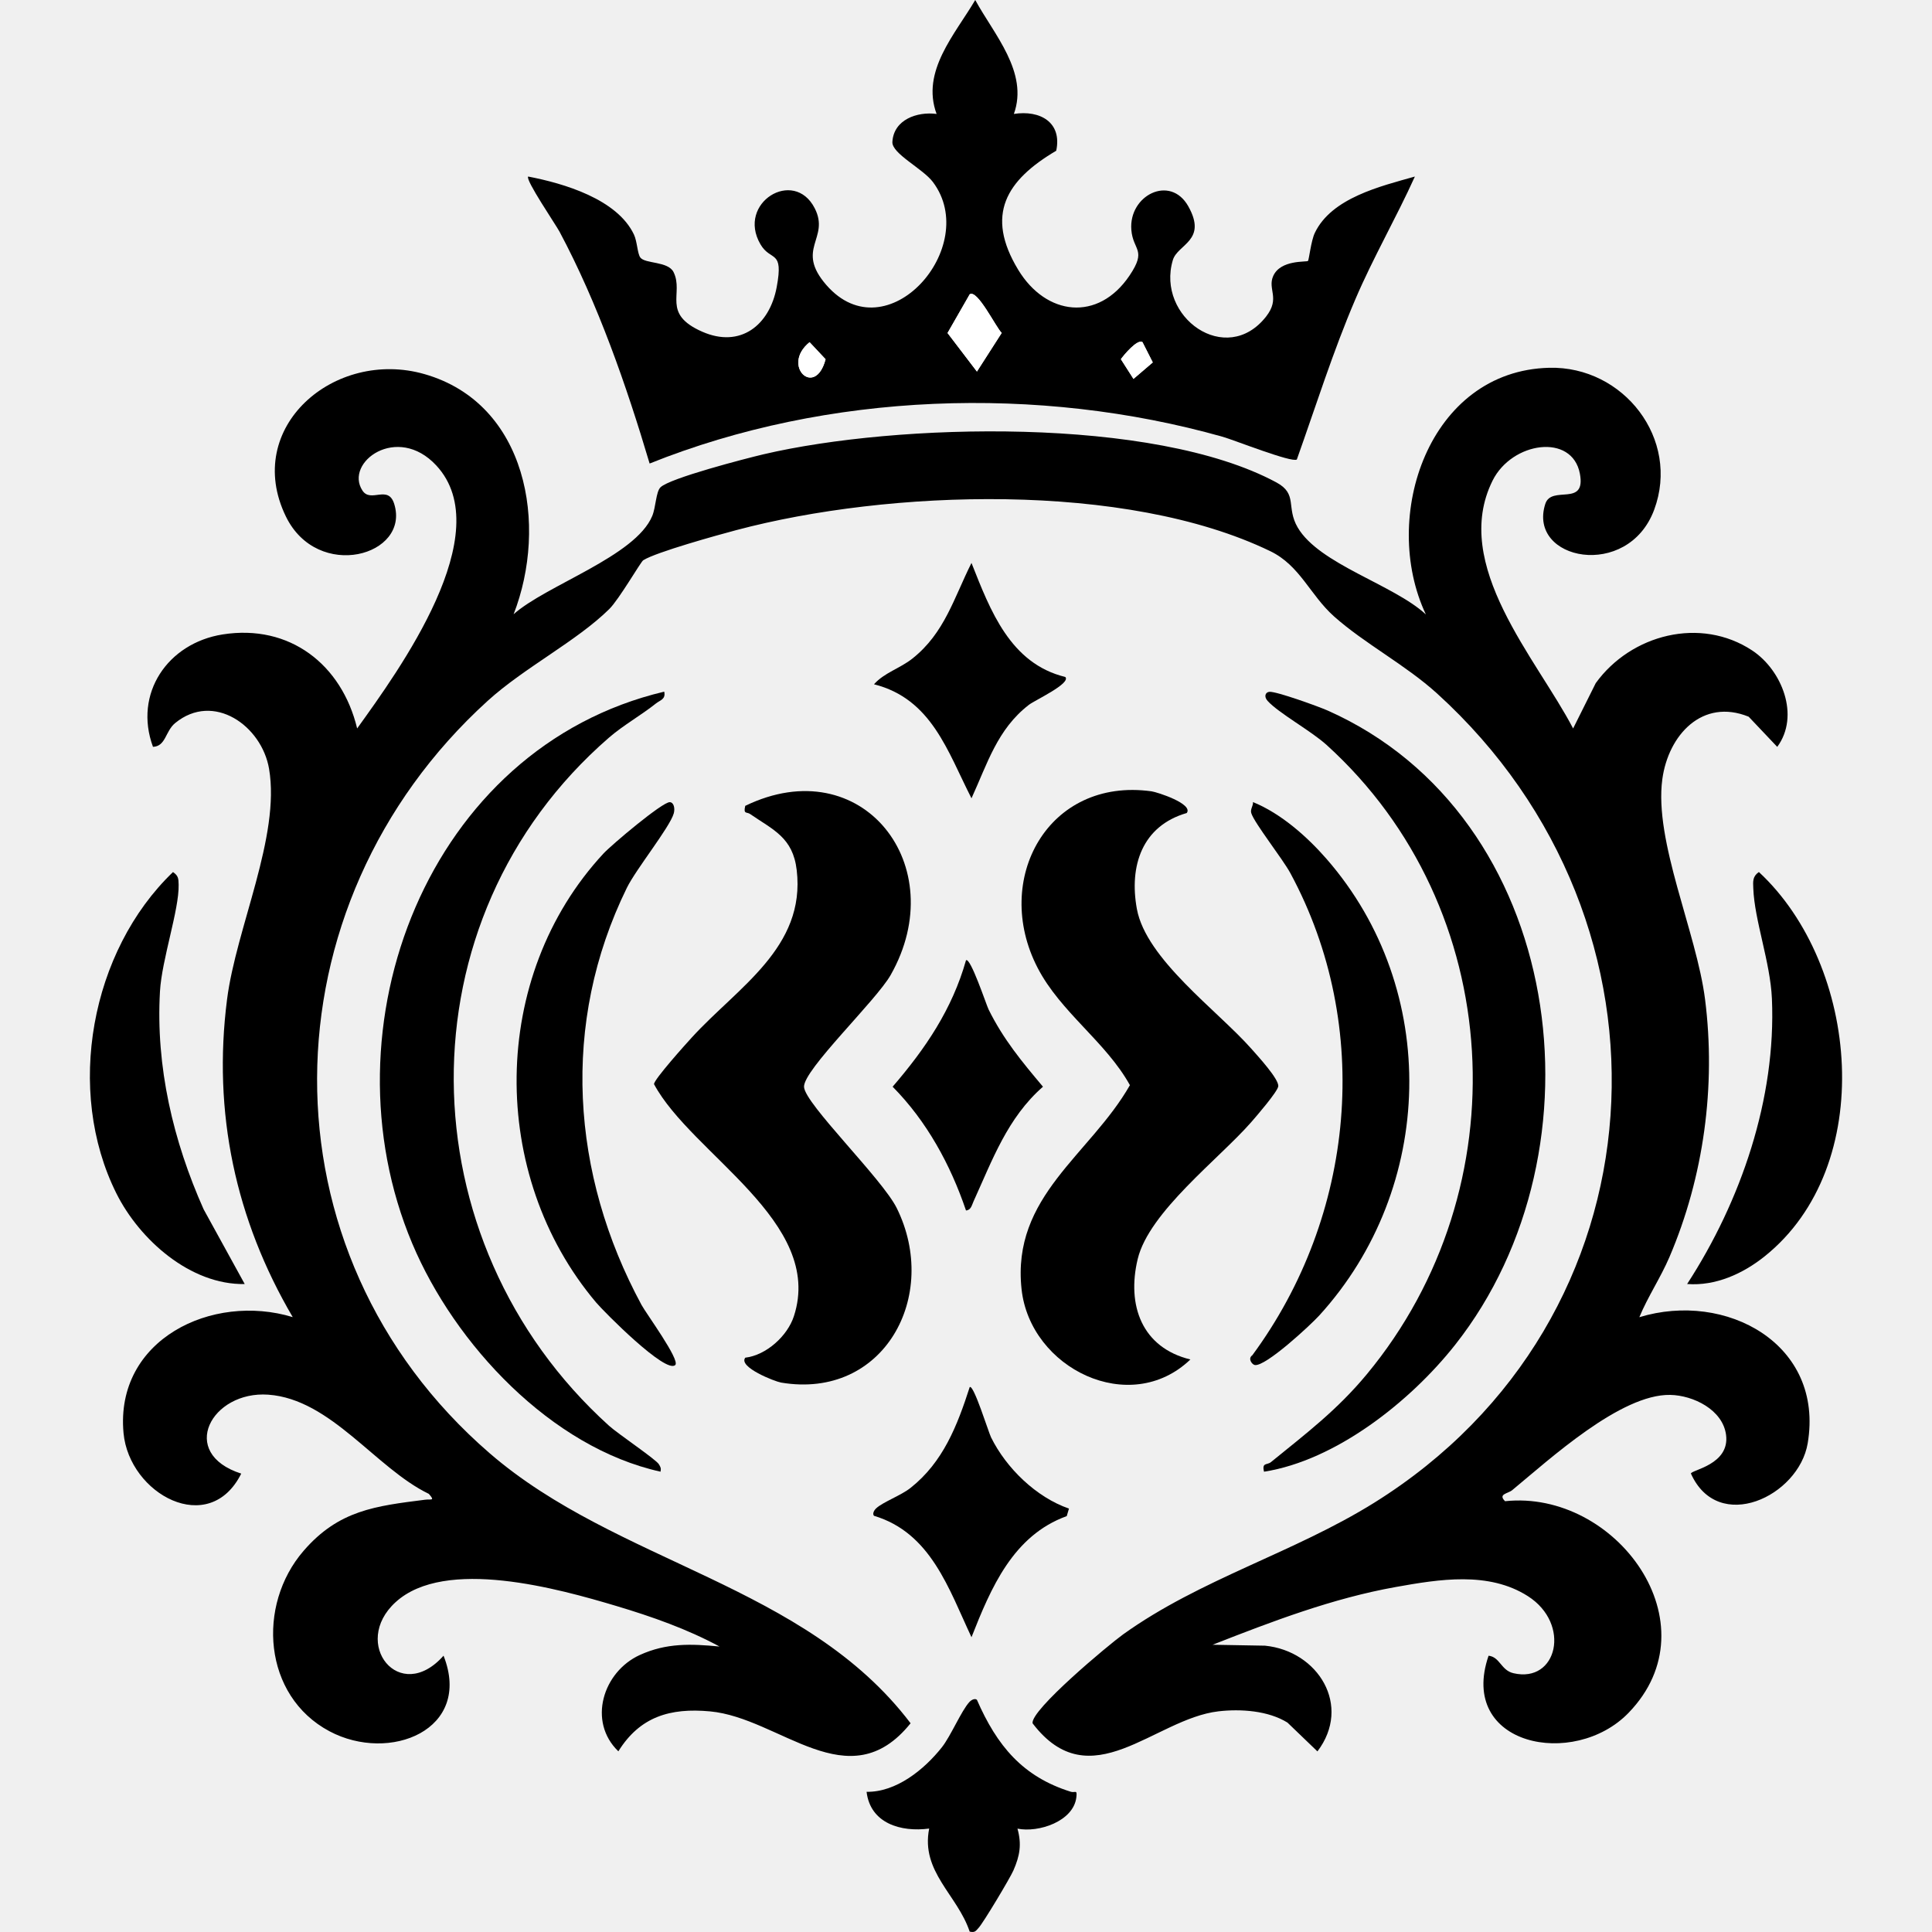
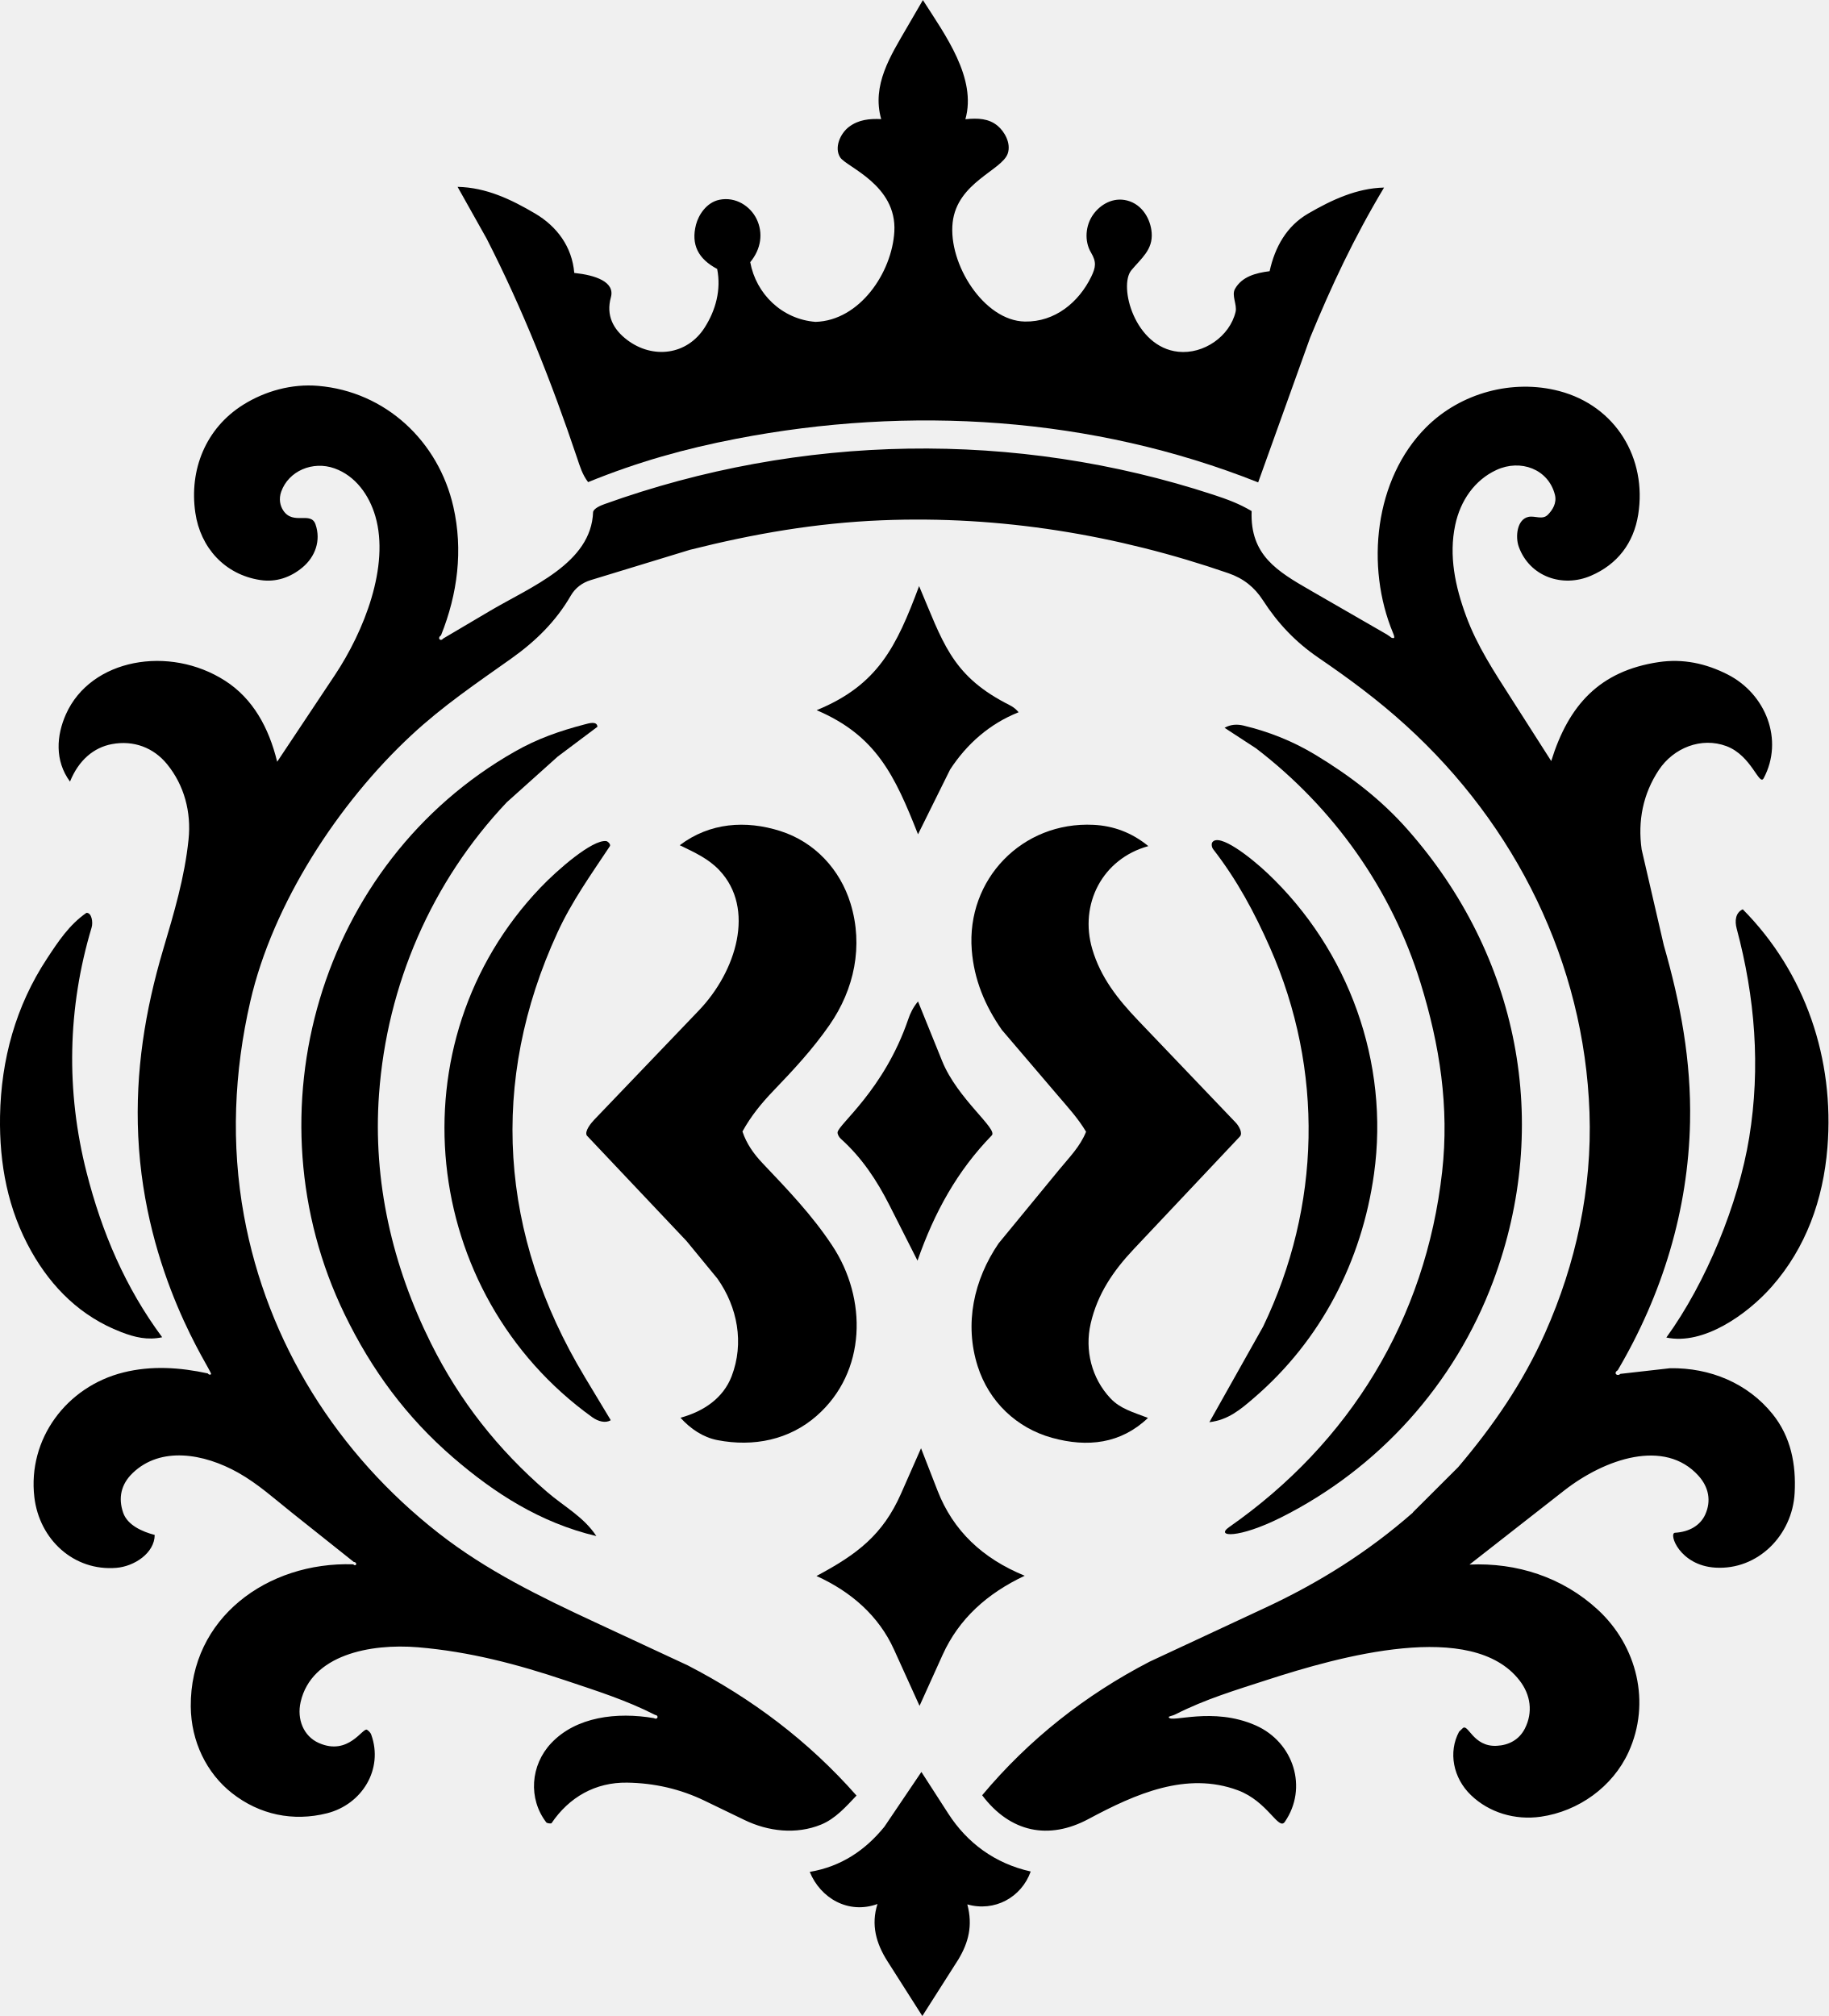
- <svg xmlns="http://www.w3.org/2000/svg" id="_평판" data-name="평판" version="1.1" viewBox="0 0 500 500">
-   <defs>
-     <style>
-       .st0 {
-         fill: #fff;
-       }
-     </style>
-   </defs>
-   <path d="M132.87,159.01c8.46-7.58,31.58-15,35.93-25.48.93-2.23.95-6.22,2.12-7.4,2.36-2.38,22.18-7.5,26.68-8.56,34.52-8.09,100.92-9.85,132.73,7.28,5.59,3.01,2.46,6.42,5.5,11.64,5.55,9.53,24.85,14.8,33.18,22.52-11.89-25.19.74-63.09,31.96-63.83,19.21-.45,33.92,18.44,27.13,36.74s-32.87,13.12-28.18-1.51c1.6-4.98,10.61.95,8.95-7.83-2-10.55-17.58-8.27-22.59,1.8-10.87,21.85,11.46,46.12,20.84,64.15l5.86-11.74c9.13-12.62,27.13-17.28,40.5-8.44,7.7,5.1,12.39,16.9,6.47,24.94l-7.4-7.81c-11.97-4.85-20.78,4.72-22.34,16.16-2.19,16.09,8.86,39.64,11.06,57.01,2.84,22.45-.33,45.9-9.23,66.7-2.27,5.3-5.58,10.22-7.78,15.54,22.41-6.85,47.9,6.92,43.57,32.63-2.31,13.76-23.18,23.56-30.22,7.84.05-.94,10.12-2.29,9.09-10.03-.86-6.5-8.49-10.22-14.45-10.33-12.8-.24-31.13,16.59-40.89,24.65-1.11.92-3.76.97-1.85,2.86,28.66-3.04,54.32,31.72,31.94,54.79-14.11,14.55-44.21,8.5-36.21-14.8,2.95.32,3.2,3.76,6.42,4.52,11.36,2.68,15.02-12.75,3.75-19.94-10.16-6.48-22.96-4.37-34.16-2.37-16.36,2.92-32.06,8.92-47.43,14.95l13.56.24c13.77,1.37,22.54,15.54,13.57,27.36l-7.76-7.46c-5-3.1-12.12-3.57-17.84-2.91-16.63,1.92-33.12,22.79-48.12,3.1-.59-3.4,19.72-20.35,23.44-23.02,20.02-14.35,44.15-21.08,64.97-34.06,75.97-47.35,81.69-150.01,16.28-209.43-8.14-7.4-18.83-12.95-26.69-19.97-6.2-5.54-8.77-13.13-16.47-16.86-37.42-18.1-98.79-15.93-138.19-5.46-4.72,1.25-20.79,5.7-24.1,7.8-.65.41-6.23,10.1-8.79,12.63-8.39,8.29-22,15.16-31.47,23.76-58.21,52.88-59.69,142.67.52,194.72,33.04,28.57,81.6,33.86,108.93,69.88-16.03,19.94-33.74-1.42-51.94-3.08-10.26-.94-18.1,1.35-23.69,10.34-8.01-7.71-3.98-20.57,5.53-24.92,6.91-3.16,13.31-2.91,20.65-2.2-8.36-4.53-17.56-7.76-26.66-10.48-14.98-4.47-44.34-12.71-57.17-1-11.66,10.64,1.03,26.7,12.41,13.85,7.57,19.19-13.95,27.86-29.54,19.55-17.15-9.14-18.89-32.58-6.66-46.71,9.09-10.5,18.59-11.57,31.4-13.2,1.57-.2,2.69.41.99-1.52-13.72-6.61-25.32-24.51-41.55-25.67-14.69-1.05-23.49,15.13-7,20.43-8.29,16.62-29,5.3-30.46-10.5-2.24-24.22,22.94-36.35,43.79-30-14.84-25.29-20.74-52.97-17-82.22,2.36-18.49,13.86-42.19,10.87-59.7-1.9-11.11-14.35-19.98-24.3-11.82-2.56,2.1-2.41,6.03-5.74,6.15-5.07-13.8,3.81-26.84,18.04-29.09,17.33-2.73,30.81,7.76,34.8,24.33,10.77-14.98,36.71-50.59,20.47-68.07-10.1-10.87-23.83-.79-19.11,6.49,2.16,3.33,6.65-1.6,8.23,3.47,4.18,13.4-19.82,20.15-28.04,3.24-11.21-23.05,12.59-43.5,35.88-36.83,26.6,7.62,32.04,39.11,23.05,62.18Z" />
-   <path d="M192.86,351.37c5.44-.64,10.93-5.6,12.6-10.74,7.95-24.41-26.47-41.91-36.21-60.07.12-1.33,8.16-10.28,9.79-12.06,11.85-12.99,29.5-23.25,27.15-43.31-.99-8.49-6.11-10.42-12.09-14.54-.84-.58-1.77.15-1.23-2.1,30.2-14.62,53.71,15.48,37.62,43.8-3.75,6.61-22.64,24.57-22.41,28.95s20.24,23.77,23.99,31.34c11.25,22.72-3.3,49.65-29.93,45.17-1.6-.27-11.13-4-9.27-6.43Z" />
-   <path d="M307.12,210.41c-11.54,3.34-14.94,13.66-12.9,24.82,2.38,13,20.84,26.26,29.58,36.13,1.65,1.87,7.27,7.96,7.01,9.79-.2,1.4-5.62,7.7-7.01,9.28-8.26,9.45-26.42,23.19-29.36,35.39-2.89,12.02,1.1,22.96,13.63,26.01-15.63,15-41.47,2.32-43.69-18.19-2.61-24.09,17.73-34.74,28.04-52.8-6.23-11.24-17.94-18.85-23.9-30.39-11.82-22.88,2.74-49.36,29.48-45.66,1.51.21,10.89,3.25,9.13,5.62Z" />
-   <path d="M327.13,380.87c-.6-2.45.78-1.66,1.78-2.47,9.22-7.5,17.15-13.49,24.85-22.78,39.81-48.06,36.13-120.63-10.43-162.82-4.07-3.69-12.38-8.22-15.27-11.4-1.06-1.18-.53-2.29.48-2.36,1.81-.13,12.71,3.8,15.11,4.87,61.28,27.28,72.9,113.48,32.96,164.1-11.54,14.63-30.83,29.94-49.49,32.87Z" />
-   <path d="M171.9,179.01c.43,1.98-1.03,2.16-2.16,3.06-3.87,3.08-8.37,5.57-12.13,8.82-54.34,47.14-52.82,130.37,0,178.09,2.31,2.09,12.12,8.68,12.9,9.96.43.71.62,1.01.44,1.93-28.31-6.24-53.25-32.91-64.26-59.05-23.6-56.03,4.05-128.35,65.21-142.82Z" />
-   <path d="M324.27,207.58c7.22,2.93,14,8.93,19.06,14.73,29.51,33.85,28.14,85.15-1.9,118.13-2.3,2.52-13.86,13.24-16.67,12.83-.7-.1-1.92-1.65-.66-2.53,26.58-36.05,31.3-85.03,9.85-124.76-2.04-3.77-9.32-12.95-10.12-15.54-.32-1.04.53-1.84.44-2.86Z" />
-   <path d="M174.76,353.26c-2.42,2.42-18.44-13.76-20.48-16.17-27.85-32.96-27.66-84.35,1.9-116.2,2.08-2.24,15.26-13.37,17.16-13.29,1.05.04,1.39,1.61,1.03,2.9-1.01,3.59-9.75,14.4-12.15,19.29-17.16,35-14.46,74.16,3.81,107.93,1.21,2.24,10.03,14.25,8.73,15.54Z" />
-   <path d="M436.63,332.3c13.91-21.41,23.06-48,21.94-73.83-.41-9.47-4.52-20.3-4.82-28.57-.07-1.79-.22-3.07,1.45-4.22,26.04,24.18,30.73,76.12,1.44,99.5-5.61,4.48-12.69,7.68-20.01,7.12Z" />
-   <path d="M63.34,332.31c-14.07.26-27.22-11.47-33.21-23.44-13.3-26.61-6.67-62.74,14.64-83.18,1.41.97,1.42,1.69,1.46,3.27.15,6.5-4.36,19.36-4.83,27.62-1.12,19.49,3.42,38.72,11.3,56.39l10.64,19.35Z" />
-   <path d="M252.83,439.92c5.19,11.87,11.82,19.9,24.32,23.79,1.11.34,1.66-.7,1.41,1.43-.74,6.23-9.8,9.22-15.24,8.11,1.13,4.06.62,7.01-1.06,10.84-.88,2-7.75,13.48-8.98,14.82-.79.86-.95,1.29-2.33.99-3.17-9.52-12.71-15.5-10.48-26.67-7.32.98-15.23-1.34-16.2-9.51,7.64.13,14.89-5.73,19.46-11.49,2.34-2.95,5.01-9.39,7.12-11.72.66-.72,1.54-1,1.97-.6Z" />
-   <path d="M276.65,390.41l-.58,1.96c-13.9,5.01-19.64,18.64-24.65,31.34-5.86-12.46-10.5-27.02-25.23-31.42-.4-.44-.13-1.31.6-1.97,1.79-1.63,6.36-3.28,8.84-5.24,8.46-6.68,12.12-16.15,15.33-26.1,1.02-.77,4.83,11.59,5.53,13.02,3.93,7.95,11.68,15.5,20.16,18.42Z" />
-   <path d="M275.7,175.2c1.54,1.68-7.88,6.01-9.44,7.22-8.17,6.32-10.73,15.23-14.84,24.18-6.2-12.13-10.29-25.73-25.23-29.51,2.67-3.01,6.72-4.09,9.97-6.68,8.32-6.61,10.7-15.65,15.26-24.72,4.88,12.32,10.03,26.04,24.28,29.51Z" />
-   <path d="M250,313.27c-4.02-11.85-10.15-23.1-18.99-32.03,8.48-9.84,15.41-20.03,18.99-32.72,1.15-.86,5.27,11.56,5.84,12.72,3.83,7.74,8.59,13.47,14.08,20-9.18,8.03-13.11,19-17.98,29.7-.43.94-.63,2.23-1.94,2.33Z" />
-   <g>
-     <path d="M262.37,29.49c6.81-1.07,12.54,2.17,10.98,9.52-12.96,7.65-18.44,16.59-9.85,30.79,7.23,11.95,20.7,13.55,28.81,1.53,4.58-6.78.92-6.43.48-11.84-.72-8.93,10.07-14.41,14.74-6.1,5.01,8.92-2.77,9.79-4,13.92-4.38,14.72,13.8,27.79,24.13,14.62,3.76-4.8.3-7.05,1.85-10.51,1.92-4.27,8.62-3.54,8.99-3.89.27-.25.78-5.19,1.78-7.27,4.36-9.08,17.04-12.06,25.89-14.57-4.85,10.72-10.75,20.89-15.39,31.73-5.8,13.54-10.22,27.64-15.16,41.5-1.28.9-16.3-5.06-19.18-5.88-47.68-13.45-102.25-11.58-148.32,6.92-5.98-20.13-13.41-41.47-23.32-60.01-.99-1.85-8.91-13.46-8.11-14.26,9.25,1.77,23.03,5.85,27.37,15,.85,1.79.9,4.96,1.66,5.96,1.25,1.66,7.19.92,8.6,3.78,2.72,5.54-3.2,10.76,7.43,15.42,9.83,4.31,17.41-1.63,19.26-11.55s-1.53-6.46-4.22-11.1c-6.2-10.69,8.68-19.84,14.06-9.3,4.03,7.89-5.16,10.46,3,19.85,15.67,18.02,40.16-9.9,27.59-26.64-2.63-3.5-10.66-7.34-10.49-10.38.33-5.78,6.4-7.9,11.44-7.24-4.09-11.06,4.81-20.65,10-29.49,4.83,8.87,13.87,18.72,10,29.49ZM252.83,96.16l6.41-10c-1.5-1.43-6.3-11.37-8.28-9.99l-5.74,10.01,7.61,9.98ZM209.52,88.56c-7.47,6.02,1.45,14.64,4.14,4.41l-4.14-4.41ZM295.68,88.55c-1.31-.91-4.86,3.36-5.6,4.41l3.26,5.1,4.99-4.27-2.66-5.24Z" />
-     <path class="st0" d="M252.83,96.16l-7.61-9.98,5.74-10.01c1.98-1.38,6.78,8.56,8.28,9.99l-6.41,10Z" />
-     <path class="st0" d="M295.68,88.55l2.66,5.24-4.99,4.27-3.26-5.1c.73-1.06,4.28-5.32,5.6-4.41Z" />
-     <path class="st0" d="M209.52,88.56l4.14,4.41c-2.68,10.23-11.61,1.62-4.14-4.41Z" />
-   </g>
+ <svg xmlns="http://www.w3.org/2000/svg" id="_평판" version="1.1" viewBox="0 0 453.47 500">
+   <path d="M350.39,375.1l11.26-11.24c8.64-10.19,16.06-20.94,21.54-33.26,7.65-17.19,11.68-35.74,11.01-54.7-1.3-37.07-18.29-71.24-45.52-95.98-6.94-6.31-14.01-11.54-21.71-16.8-5.65-3.86-10.07-8.52-13.75-14.23-2.09-3.24-4.81-5.43-8.61-6.74-27.61-9.53-56.54-14.3-85.91-13.11-16.45.67-31.83,3.36-47.58,7.32l-24.63,7.52c-2.08.64-3.82,1.92-4.94,3.86-3.68,6.36-8.7,11.29-14.74,15.58-8.6,6.1-16.95,11.74-24.76,19-18.16,16.88-34.39,41.78-39.97,66.03-4.03,17.51-4.82,35.41-1.57,53.19,5.75,31.47,23.13,59.05,48.28,78.72,11.83,9.25,25.03,15.69,38.6,22l23.15,10.77c15.93,8.23,29.94,18.75,41.88,32.3-2.66,2.8-5.25,5.75-8.8,7.2-6.18,2.52-13.11,1.7-18.98-1.14l-9.87-4.77c-6.08-2.94-12.48-4.39-19.22-4.5-7.89-.12-14.41,3.6-18.79,10.09-.26.09-1.1,0-1.28-.23-4.51-5.86-3.95-14.17,1.23-19.66,6.16-6.53,16.26-7.78,25.49-6.19.92.52,1.28-.7.28-.8-7.28-3.71-14.51-5.96-22.11-8.52-12.03-4.05-23.96-7.19-36.71-8.26-11.89-.99-26.43,1.9-29.1,13.56-.98,4.27.71,8.5,4.51,10.18,7.45,3.3,10.92-4.02,11.98-3.26.28.2.8.58,1.02,1.2,3.07,8.51-2.24,17.28-10.97,19.49-8.4,2.12-16.75.37-23.57-5-6.32-4.97-10.15-12.85-10.22-21.48-.18-21.91,18.97-35.93,40.27-35.27.78.73,1.16-.5.16-.58l-15.31-12.19c-4.4-3.5-8.45-7.19-13.34-9.94-8.59-4.83-19.27-6.6-26.21.1-2.85,2.75-3.61,6.14-2.33,9.83,1.07,3.09,4.75,4.7,7.82,5.5-.04,4.52-5.09,7.8-9.5,8.16-10.52.88-19.11-7-20.35-17.52-1.69-14.42,7.95-27.41,22.08-30.94,6.97-1.74,13.97-1.27,20.94.24.29.44.79.34.81.14.11-1.02-16.47-24.44-18.07-59.03-.74-15.96,1.69-31.06,6.18-46.23,2.71-9.14,5.32-17.84,6.3-27.3.71-6.8-1.07-13.48-5.34-18.7-3.33-4.08-8.28-5.97-13.66-4.96-4.49.84-8.24,3.95-10.4,9.3-3.84-5.21-3.35-11.46-1.01-16.7,6.15-13.8,25.63-17.21,39.48-8.31,6.87,4.41,10.84,11.59,12.91,20.09l14.33-21.53c7.19-10.81,13.62-26.97,10.02-39.36-1.54-5.28-4.93-10.02-10.14-11.88-5.38-1.92-11.38.63-13.21,5.79-.64,1.8-.28,3.49.53,4.69,2.46,3.68,6.83.09,7.98,3.42,1.38,3.97-.05,8.01-3.22,10.66-2.95,2.47-6.55,3.74-10.47,3.14-8.82-1.34-14.86-8.04-16.12-16.71-1.55-10.64,2.58-20.96,11.9-26.78,5.41-3.38,12.02-5.23,18.57-4.67,16.7,1.42,29.82,13.71,33.52,29.96,2.45,10.76,1.07,21.64-3.06,31.92-1.01.66-.17,1.64.54.79l11.56-6.83c10.28-6.08,25.18-11.84,25.62-24.56.2-.9,1.83-1.59,2.82-1.95,48.62-17.47,101.86-18.44,150.97-2.34,3.48,1.14,6.47,2.24,9.53,4.07-.41,10.93,6.31,14.9,14.64,19.7l18.89,10.89.8.54c.14.1.27.37.87.37.38,0,.03-.88-.12-1.24-6.89-16.53-4.62-38.21,8.2-51.05,8.54-8.55,21.47-12.02,33.01-8.98,14.05,3.7,21.8,16.71,19.58,30.65-1.13,7.06-5.15,12.33-11.74,15.16-7,3.01-15.15.26-17.87-7.17-.9-2.46-.48-6.85,2.42-7.44,1.63-.33,3.45.84,4.8-.54,1.11-1.13,2.27-2.87,1.73-4.96-1.63-6.36-8.52-8.9-14.5-6.13-5.41,2.5-8.94,7.6-10.22,13.65-1.62,7.63-.01,15.24,2.71,22.61,2.71,7.36,6.91,13.72,11.13,20.32l9.97,15.61c4.3-13.84,11.96-22.34,26.66-24.54,6.05-.9,11.71.34,17.07,3.06,9.48,4.8,14.01,16.25,8.96,25.74-1.11,2.09-2.97-5.6-9.22-7.95s-13.15.43-16.79,5.92c-3.9,5.89-5.26,12.59-4.25,19.72l5.49,23.73c4.15,14.47,6.82,28.6,6.51,43.84-.45,21.82-6.85,42.75-17.94,61.58-1.15.66-.16,1.65.67.89l12.32-1.4c9.88-.15,19.22,3.69,25.4,11.35,4.53,5.62,5.88,12.42,5.49,19.61-.57,10.47-9.13,19.14-19.66,18.5-8.92-.54-11.67-8.55-10.02-8.65,3.56-.21,6.28-1.81,7.51-4.53,1.53-3.39.86-6.8-1.69-9.62-8.37-9.27-23.16-4.25-33.32,3.69l-23.46,18.35c11.71-.53,23.07,3.13,31.8,11.17,9.78,9,13.25,23.09,7.64,35.35-3.95,8.62-12.4,14.66-21.73,16.01-6.44.93-12.86-1.04-17.33-5.33s-5.67-10.7-2.97-15.74l.89-.86c1.37-1.33,2.54,4.65,8.45,4.35,2.95-.15,5.56-1.47,6.99-4.29,2.04-4.03,1.43-8.36-1.31-11.9-11.76-15.25-44.74-5.96-62.61-.16-7.81,2.54-15.25,4.75-22.65,8.5-1.03.52-1.85.49-1.75.78.52,1.48,10.83-2.73,21.56,2.01,9.47,4.19,13,15.52,7.22,23.92-1.56,2.26-4.2-5.06-11.64-7.83-12.72-4.73-25.34.85-37.04,7.12-9.87,5.29-19.42,3.35-26.38-5.89,11.59-13.85,25.53-24.84,41.53-33.13l28.7-13.38c13.3-6.2,25.42-13.78,36.65-23.64Z" />
+   <path d="M168.77,351.62c5.78-1.58,10.6-4.88,12.68-10.29,3.15-8.23,1.47-17.13-3.53-24.22l-7.67-9.33-24.71-26.14c-.67-1.1,1.18-3.25,1.89-3.99l25.89-27.04c9.34-9.76,14.04-25.28,5.09-34.77-2.71-2.88-6.12-4.41-9.83-6.21,7.45-5.63,16.36-6.24,24.91-3.53s14.86,9.53,17.45,17.99c3.22,10.52.94,21.27-5.24,30.16-4.2,6.04-8.91,11.09-13.96,16.35-2.94,3.07-5.52,6.24-7.61,10.03,1,3.01,2.78,5.54,4.98,7.86,6.22,6.55,12.32,12.9,17.31,20.47,8.66,13.1,8.56,31.29-3.91,42.21-6.74,5.9-15.57,7.76-24.6,6-3.51-.68-6.64-2.77-9.15-5.55Z" />
+   <path d="M284.72,351.65c-6.75,6.45-15.03,7.38-23.81,4.95s-15.63-8.94-18.44-17.75c-3.35-10.52-.99-21.42,5.19-30.48l14.99-18.24c2.51-3.06,5.23-5.75,6.7-9.44-1.98-3.32-4.46-6.02-6.94-8.92l-13.94-16.33c-4.22-6.04-6.9-12.5-7.47-19.82-1.36-17.52,12.51-31.92,30.19-31.05,4.91.24,9.51,1.91,13.6,5.28-11.4,3.14-17.18,14.4-13.9,25.54,2.08,7.05,6.3,12.39,11.43,17.76l24.17,25.3c.69.72,1.82,2.57,1,3.43l-26.29,27.89c-5.14,5.45-9.03,11.18-10.71,18.5-1.51,6.59.23,13.55,4.89,18.52,2.45,2.6,5.44,3.38,9.34,4.88Z" />
+   <path d="M317.65,376.38c-10.45,5.23-16.38,4.85-12.81,2.36,29.94-20.93,48.73-51.58,52.82-88.15,1.79-16.03-.58-31.35-5.36-46.81-7.16-23.19-21.54-43.43-40.8-58.18l-7.8-5.09c1.46-.86,3.14-.93,4.68-.56,6.35,1.53,12.2,3.85,17.82,7.24,8.51,5.14,16.24,11.02,22.85,18.51,27.57,31.18,35.93,72.86,21.24,112.13-9.52,25.45-28.34,46.38-52.64,58.55Z" />
+   <path d="M135.66,370.01c4.3,3.71,9.07,6.15,12.24,10.96-13.91-3.29-25.33-10.68-35.49-19.45-11.61-10.01-20.25-21.76-26.93-35.53-24.25-49.95-6.29-112.02,42.2-139.59,5.66-3.22,11.11-5.11,17.33-6.74,1.05-.28,3.05-.9,3.16.59l-9.84,7.38-12.65,11.35c-18.63,19.69-29.7,45.25-31.68,72.39-1.57,21.58,3.31,42.57,12.88,61.79,7.12,14.29,16.56,26.3,28.78,36.85Z" />
+   <path d="M310.99,346.7c-3.43,2.95-6.36,5.44-11.06,6.03l13.33-23.72c14.36-29.85,15.1-63.63,1.72-93.95-3.87-8.77-8.18-16.8-14.09-24.42-.43-.55-.47-1.4-.23-1.74,1.69-2.39,9.51,3.73,13.68,7.67,20.17,19.05,30.27,46.98,26.42,74.58-3.02,21.63-13.14,41.26-29.77,55.55Z" />
+   <path d="M144.98,341.45l6.49,10.78c-1.3.82-3.14.3-4.58-.73-42.71-30.66-49.56-92.91-12.84-131.37,4.18-4.38,12.8-11.91,16.28-11.53.4.04,1.22.82.91,1.28-4.65,7.02-9.42,13.65-12.96,21.35-17.07,37.06-14.41,75.13,6.7,110.21Z" />
+   <path d="M439.4,319.11c-6.05,6.86-16.94,14.6-26.14,12.62,9.89-13.62,17.89-33.26,20.55-49.6,2.85-17.5,1.45-34.8-3.11-51.84-.5-1.89-.31-3.91,1.51-4.77,15.61,15.76,22.77,37.24,21,59.1-1.05,12.93-5.32,24.85-13.81,34.49Z" />
+   <path d="M30.02,330.36c-9.92-3.81-17.16-10.97-22.25-20C1.94,300.03-.19,288.7.01,276.83c.25-14.07,3.92-27.37,11.66-39.11,2.78-4.22,5.51-8.38,9.77-11.32,1.29-.07,1.68,2.33,1.28,3.64-5.99,19.97-6.4,40.56-1.24,60.77,3.78,14.81,9.57,28.48,18.74,40.85-3.63.78-6.76.03-10.22-1.3Z" />
+   <path d="M228.74,500l-8.64-13.57c-2.81-4.41-4.13-9.05-2.48-14.21-7.24,2.63-14.15-1.46-16.8-7.96,7.87-1.34,13.82-5.42,18.51-11.2l9.18-13.59,6.67,10.34c4.66,7.23,11.54,12.37,20.44,14.35-2.3,6.44-8.97,10.08-15.72,8.16,1.41,5.3.26,9.51-2.22,13.65l-8.93,14.02Z" />
+   <path d="M228.05,423.08l-6.35-14c-3.75-8.27-10.57-14.3-19.21-18.21,10.11-5.38,16.45-10.2,20.97-20.43l4.96-11.25,4.1,10.53c3.86,9.91,11.11,16.79,21.61,21.09-9.34,4.4-16.32,10.69-20.36,19.62l-5.72,12.65Z" />
+   <path d="M235.6,190.92l-7.93,16c-5.75-14.57-10.35-24.48-25.14-30.78,15.17-6.23,19.76-15.65,25.41-30.78,5.8,13.65,7.95,21.84,21.27,28.91,1.17.62,2.28,1.02,3.41,2.38-7.12,2.83-12.82,7.79-17.03,14.27Z" />
+   <path d="M227.54,312.65l-6.93-13.69c-3.14-6.21-6.87-11.84-12.08-16.52-.49-.44-.84-1.15-.81-1.59.13-1.94,11.53-10.5,17.51-28.01.53-1.57,1.21-2.98,2.44-4.47l6,14.82c3.77,9.32,13.85,16.8,12.3,18.4-8.54,8.79-14.2,18.98-18.42,31.06Z" />
+   <path d="M145.85,119.57c-1.45-1.9-2.02-3.9-2.74-6.03-6.29-18.71-13.45-36.8-22.43-54.37l-7.2-12.83c7.11.16,13.26,3.1,19.2,6.6,5.46,3.21,9.2,8.28,9.74,14.75,5.25.55,10.15,2.21,9.08,6.06-1.24,4.46.57,7.94,4.04,10.56,6.34,4.8,14.84,3.8,19.22-3.07,2.75-4.32,4.12-9.36,3.1-14.54-4.71-2.49-6.52-6.05-5.25-10.98.61-2.35,2.56-5.52,5.84-6.18,3.97-.8,7.63,1.56,9.19,4.78,1.66,3.42,1.16,7.4-1.58,10.7,1.44,7.84,7.83,14.15,16.19,14.81,10.95-.32,18.96-12.21,19.55-22.38.67-11.59-11.87-16.02-13.42-18.4s-.02-5.94,2.19-7.6c2.35-1.77,5.06-2.05,7.97-1.91-2.39-8.43,2.32-15.71,6.41-22.76l3.93-6.76c5.56,8.67,13.41,19.38,10.54,29.55,3.13-.32,5.82-.2,8.04,1.67,1.61,1.36,3.33,4.23,2.48,6.8-1.4,4.22-12.57,7.16-13.68,17.16-1.13,10.22,7.74,24.36,17.91,24.55,7.48.14,13.39-4.81,16.45-11.1,1.14-2.34,1.35-3.67-.04-6-1.71-2.87-1.39-6.75.54-9.45,1.77-2.48,4.94-4.37,8.41-3.47,3.82.98,5.83,4.68,6.09,7.98.34,4.23-2.6,6.38-5.04,9.32-3.22,3.88.78,19.06,11.63,20.21,6.31.67,12.77-3.82,14.22-9.89.42-1.75-1.05-4.09-.15-5.69,1.71-3.04,5.11-3.96,8.59-4.4,1.33-6.01,4.21-11.18,9.56-14.29,5.81-3.38,12.04-6.3,18.82-6.45-7.5,12.52-13.07,24.44-18.33,37.22l-12.89,35.9c-41.19-16.38-86.49-19.11-129.42-10.82-12.68,2.45-24.4,5.72-36.75,10.75Z" />
</svg>
